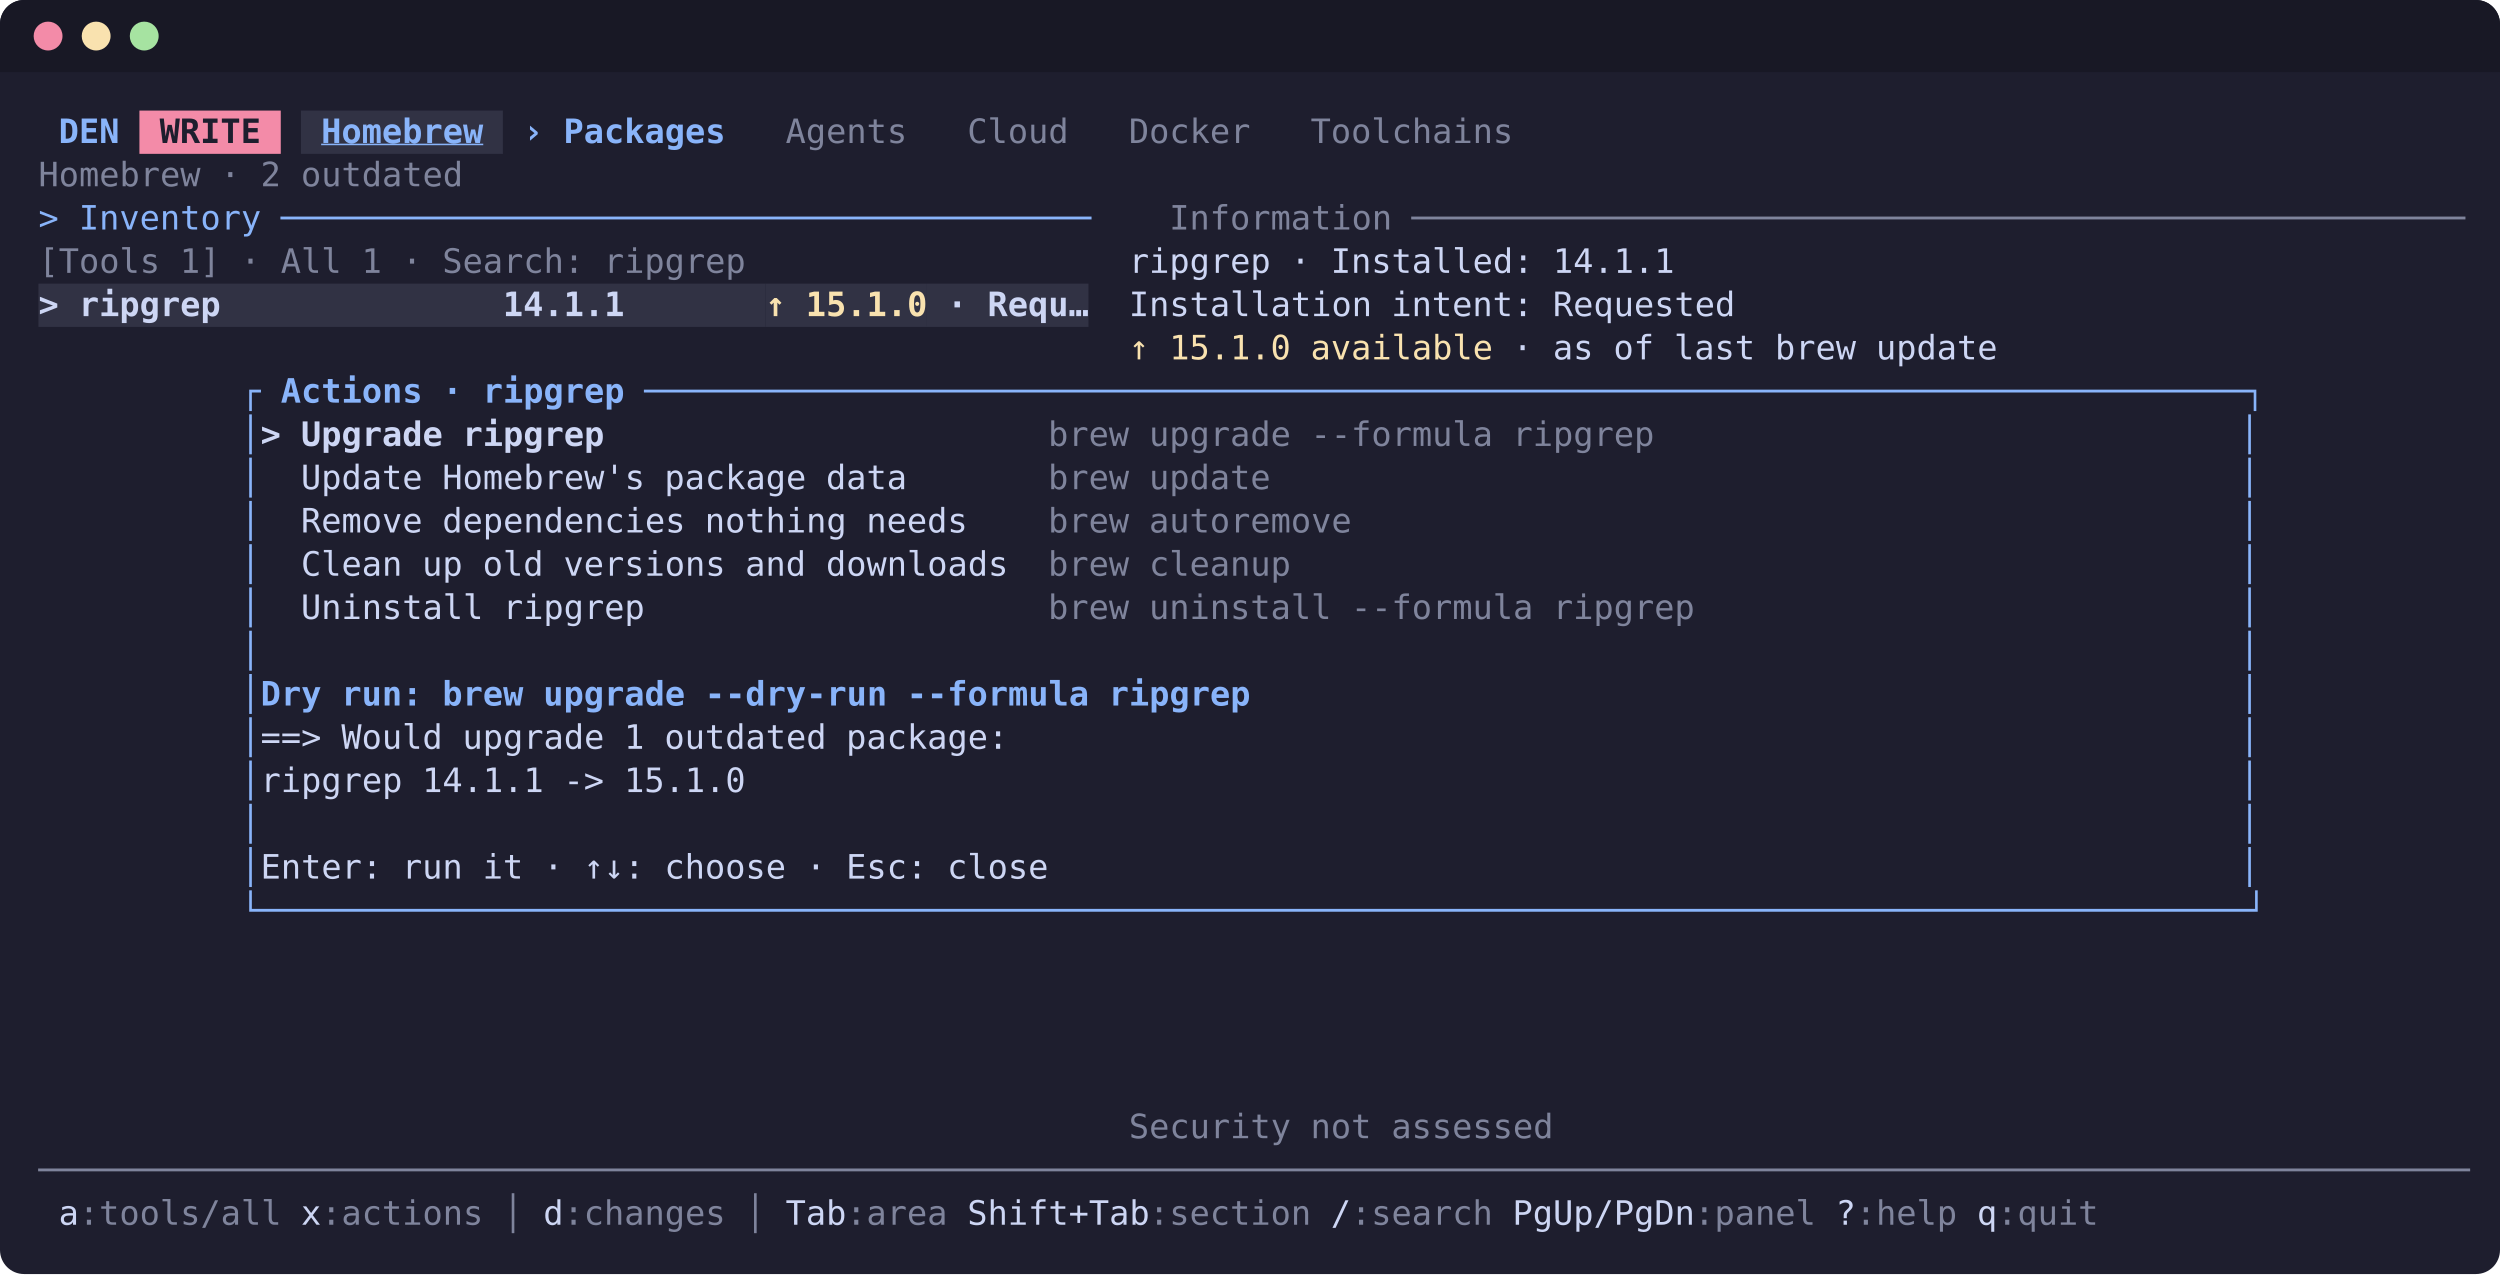
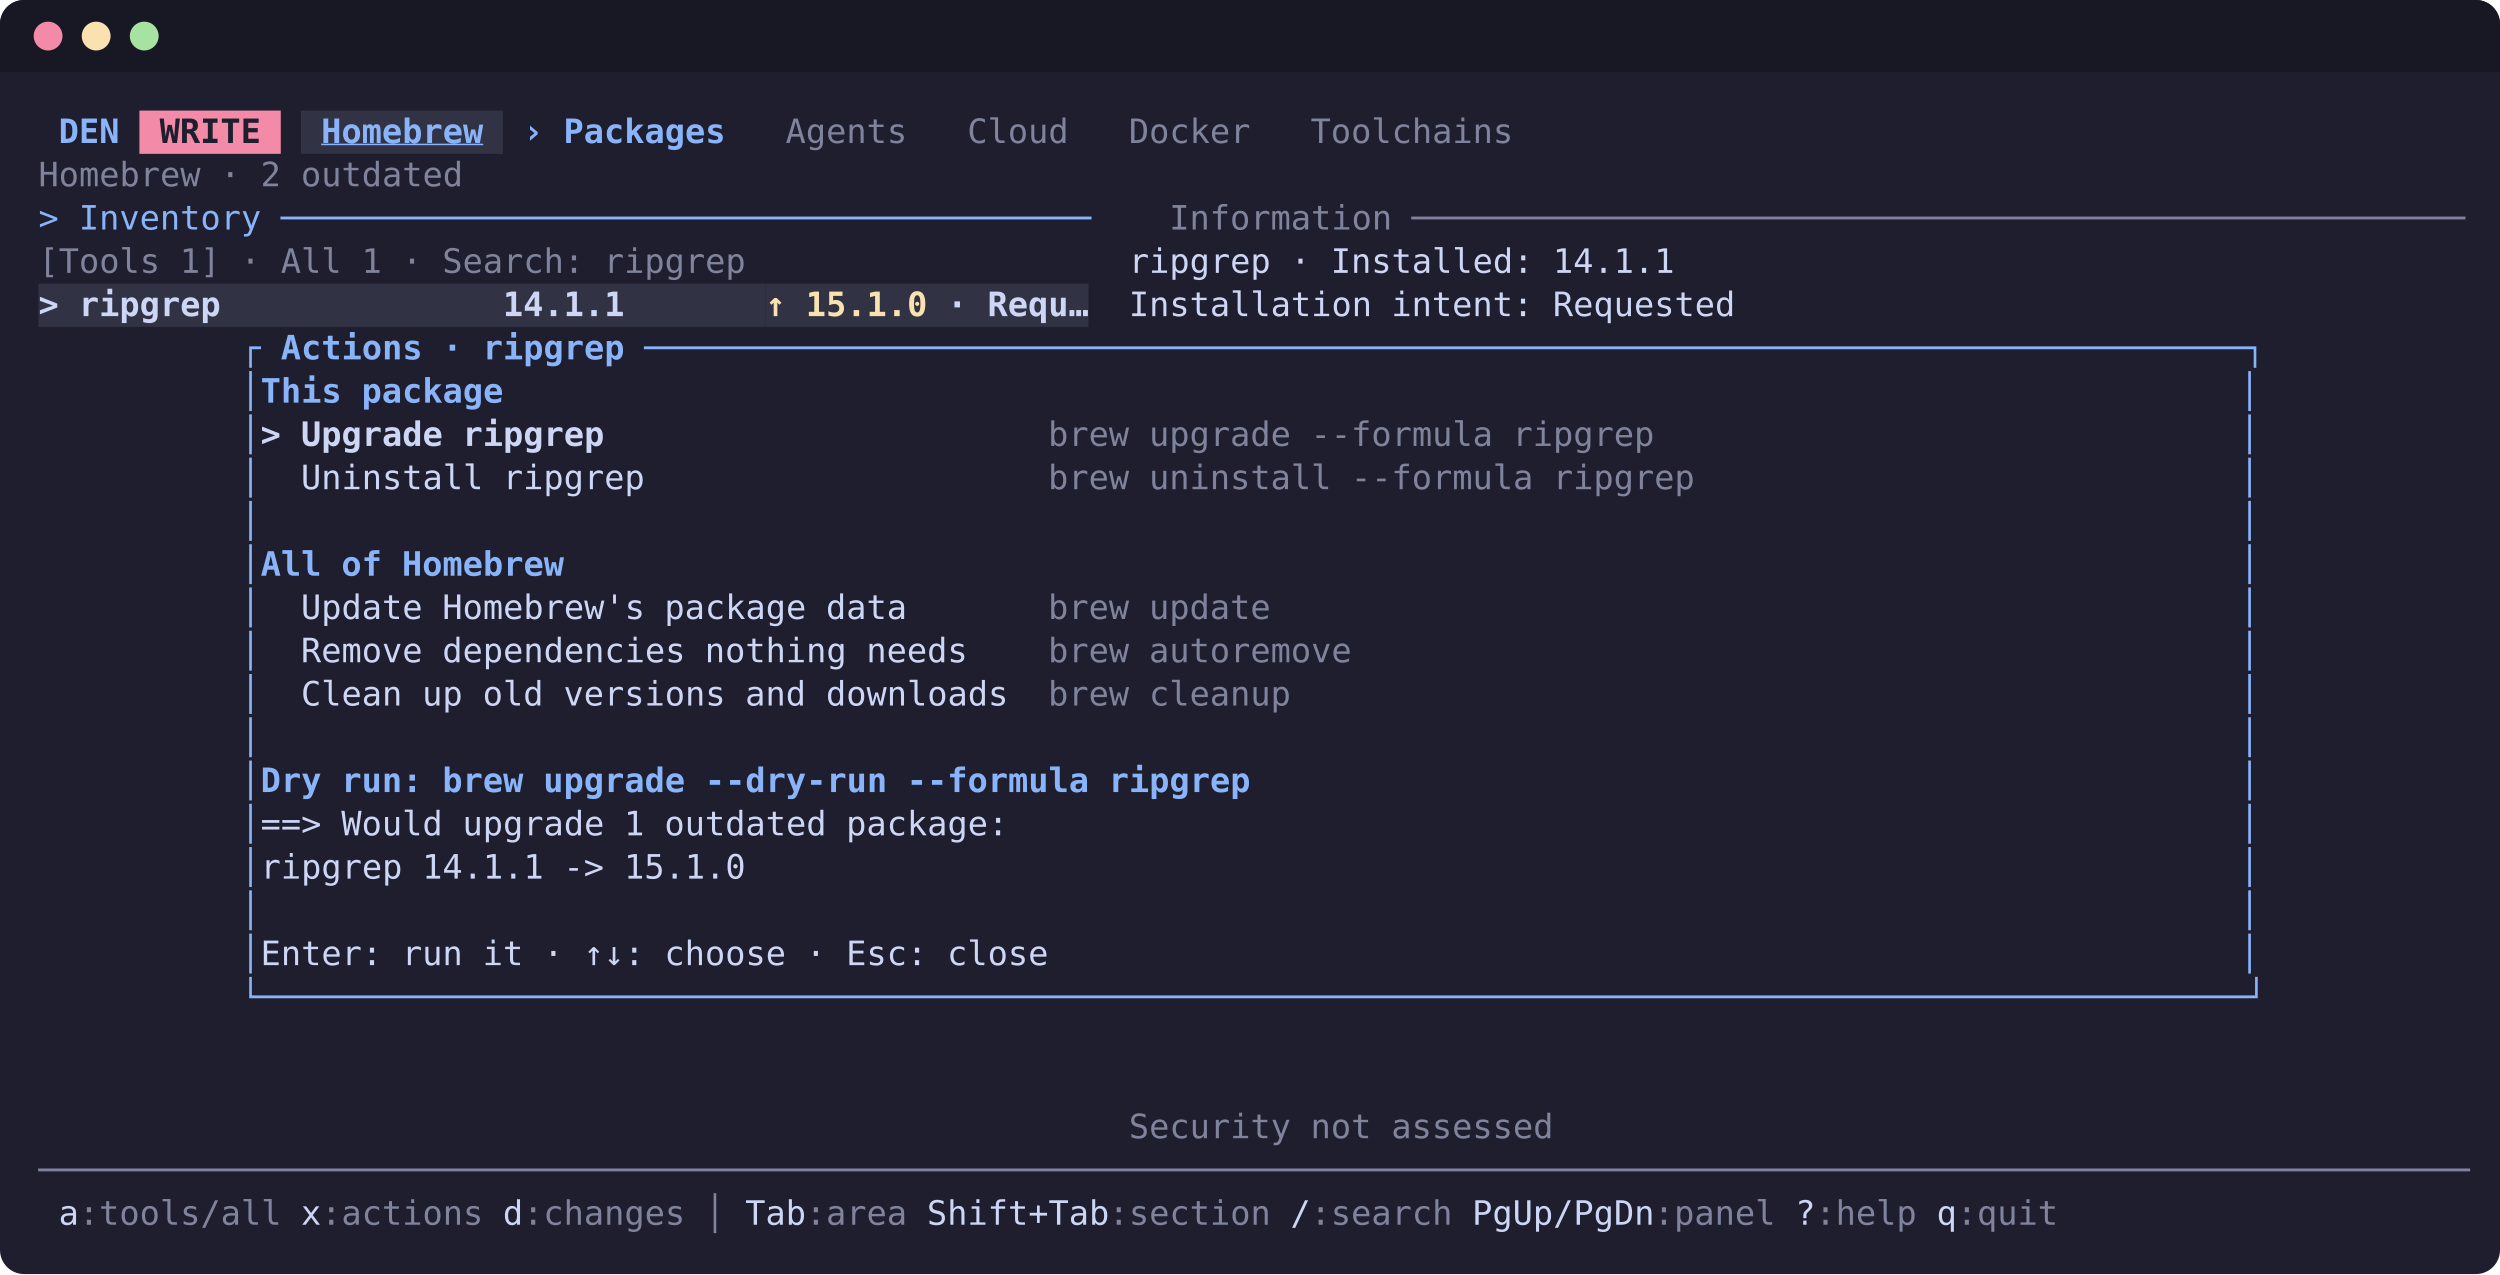
<svg xmlns="http://www.w3.org/2000/svg" width="1040" height="530" viewBox="0 0 1040 530">
  <rect width="100%" height="100%" rx="10" fill="#1e1e2e" />
  <path d="M0 10a10 10 0 0 1 10-10h1020a10 10 0 0 1 10 10v20h-1040z" fill="#181825" />
  <circle cx="20" cy="15" r="6" fill="#f38ba8" />
  <circle cx="40" cy="15" r="6" fill="#f9e2af" />
  <circle cx="60" cy="15" r="6" fill="#a6e3a1" />
  <g font-family="ui-monospace, SFMono-Regular, Menlo, Consolas, monospace" font-size="14" xml:space="preserve">
    <text x="24.4" y="59.5" fill="#89b4fa" textLength="25.2" lengthAdjust="spacingAndGlyphs" font-weight="bold">DEN</text>
    <rect x="58" y="46" width="58.8" height="18" fill="#f38ba8" />
    <text x="66.4" y="59.5" fill="#1e1e2e" textLength="42" lengthAdjust="spacingAndGlyphs" font-weight="bold">WRITE</text>
    <rect x="125.2" y="46" width="84" height="18" fill="#313244" />
    <text x="133.6" y="59.5" fill="#89b4fa" textLength="67.2" lengthAdjust="spacingAndGlyphs" font-weight="bold" text-decoration="underline">Homebrew</text>
    <text x="217.6" y="59.5" fill="#89b4fa" textLength="8.4" lengthAdjust="spacingAndGlyphs" font-weight="bold">›</text>
    <text x="234.4" y="59.5" fill="#89b4fa" textLength="67.2" lengthAdjust="spacingAndGlyphs" font-weight="bold">Packages</text>
    <text x="326.8" y="59.5" fill="#7f849c" textLength="50.4" lengthAdjust="spacingAndGlyphs">Agents</text>
    <text x="402.4" y="59.5" fill="#7f849c" textLength="42" lengthAdjust="spacingAndGlyphs">Cloud</text>
    <text x="469.6" y="59.5" fill="#7f849c" textLength="50.4" lengthAdjust="spacingAndGlyphs">Docker</text>
    <text x="545.2" y="59.5" fill="#7f849c" textLength="84" lengthAdjust="spacingAndGlyphs">Toolchains</text>
    <text x="16" y="77.5" fill="#7f849c" textLength="67.2" lengthAdjust="spacingAndGlyphs">Homebrew</text>
    <text x="91.6" y="77.5" fill="#7f849c" textLength="8.4" lengthAdjust="spacingAndGlyphs">·</text>
    <text x="108.4" y="77.5" fill="#7f849c" textLength="8.4" lengthAdjust="spacingAndGlyphs">2</text>
    <text x="125.2" y="77.5" fill="#7f849c" textLength="67.2" lengthAdjust="spacingAndGlyphs">outdated</text>
    <text x="16" y="95.5" fill="#89b4fa" textLength="8.4" lengthAdjust="spacingAndGlyphs">&gt;</text>
    <text x="32.8" y="95.5" fill="#89b4fa" textLength="75.6" lengthAdjust="spacingAndGlyphs">Inventory</text>
    <text x="116.8" y="95.5" fill="#89b4fa" textLength="336" lengthAdjust="spacingAndGlyphs">────────────────────────────────────────</text>
    <text x="486.4" y="95.5" fill="#7f849c" textLength="92.4" lengthAdjust="spacingAndGlyphs">Information</text>
    <text x="587.2" y="95.5" fill="#7f849c" textLength="436.8" lengthAdjust="spacingAndGlyphs">────────────────────────────────────────────────────</text>
    <text x="16" y="113.5" fill="#7f849c" textLength="50.4" lengthAdjust="spacingAndGlyphs">[Tools</text>
    <text x="74.8" y="113.5" fill="#7f849c" textLength="16.8" lengthAdjust="spacingAndGlyphs">1]</text>
    <text x="100" y="113.5" fill="#7f849c" textLength="8.4" lengthAdjust="spacingAndGlyphs">·</text>
    <text x="116.8" y="113.5" fill="#7f849c" textLength="25.2" lengthAdjust="spacingAndGlyphs">All</text>
    <text x="150.4" y="113.5" fill="#7f849c" textLength="8.4" lengthAdjust="spacingAndGlyphs">1</text>
    <text x="167.2" y="113.5" fill="#7f849c" textLength="8.4" lengthAdjust="spacingAndGlyphs">·</text>
    <text x="184" y="113.5" fill="#7f849c" textLength="58.8" lengthAdjust="spacingAndGlyphs">Search:</text>
    <text x="251.2" y="113.5" fill="#7f849c" textLength="58.8" lengthAdjust="spacingAndGlyphs">ripgrep</text>
    <text x="469.6" y="113.5" fill="#cdd6f4" textLength="58.8" lengthAdjust="spacingAndGlyphs">ripgrep</text>
    <text x="536.8" y="113.5" fill="#cdd6f4" textLength="8.4" lengthAdjust="spacingAndGlyphs">·</text>
    <text x="553.6" y="113.5" fill="#cdd6f4" textLength="84" lengthAdjust="spacingAndGlyphs">Installed:</text>
    <text x="646" y="113.5" fill="#cdd6f4" textLength="50.4" lengthAdjust="spacingAndGlyphs">14.1.1</text>
    <rect x="16" y="118" width="302.4" height="18" fill="#313244" />
    <text x="16" y="131.5" fill="#cdd6f4" textLength="8.4" lengthAdjust="spacingAndGlyphs" font-weight="bold">&gt;</text>
    <text x="32.8" y="131.5" fill="#cdd6f4" textLength="58.8" lengthAdjust="spacingAndGlyphs" font-weight="bold">ripgrep</text>
    <text x="209.2" y="131.5" fill="#cdd6f4" textLength="50.4" lengthAdjust="spacingAndGlyphs" font-weight="bold">14.1.1</text>
    <rect x="318.4" y="118" width="67.2" height="18" fill="#313244" />
    <text x="318.4" y="131.5" fill="#f9e2af" textLength="8.4" lengthAdjust="spacingAndGlyphs" font-weight="bold">↑</text>
    <text x="335.2" y="131.5" fill="#f9e2af" textLength="50.4" lengthAdjust="spacingAndGlyphs" font-weight="bold">15.1.0</text>
    <rect x="385.6" y="118" width="67.2" height="18" fill="#313244" />
    <text x="394" y="131.5" fill="#cdd6f4" textLength="8.4" lengthAdjust="spacingAndGlyphs" font-weight="bold">·</text>
    <text x="410.8" y="131.5" fill="#cdd6f4" textLength="42" lengthAdjust="spacingAndGlyphs" font-weight="bold">Requ…</text>
    <text x="469.6" y="131.5" fill="#cdd6f4" textLength="100.8" lengthAdjust="spacingAndGlyphs">Installation</text>
    <text x="578.8" y="131.5" fill="#cdd6f4" textLength="58.8" lengthAdjust="spacingAndGlyphs">intent:</text>
    <text x="646" y="131.5" fill="#cdd6f4" textLength="75.6" lengthAdjust="spacingAndGlyphs">Requested</text>
-     <text x="469.6" y="149.5" fill="#f9e2af" textLength="8.4" lengthAdjust="spacingAndGlyphs">↑</text>
-     <text x="486.4" y="149.5" fill="#f9e2af" textLength="50.4" lengthAdjust="spacingAndGlyphs">15.1.0</text>
-     <text x="545.2" y="149.5" fill="#f9e2af" textLength="75.6" lengthAdjust="spacingAndGlyphs">available</text>
-     <text x="629.2" y="149.5" fill="#cdd6f4" textLength="8.4" lengthAdjust="spacingAndGlyphs">·</text>
-     <text x="646" y="149.5" fill="#cdd6f4" textLength="16.8" lengthAdjust="spacingAndGlyphs">as</text>
-     <text x="671.2" y="149.5" fill="#cdd6f4" textLength="16.8" lengthAdjust="spacingAndGlyphs">of</text>
-     <text x="696.4" y="149.5" fill="#cdd6f4" textLength="33.6" lengthAdjust="spacingAndGlyphs">last</text>
-     <text x="738.4" y="149.5" fill="#cdd6f4" textLength="33.6" lengthAdjust="spacingAndGlyphs">brew</text>
-     <text x="780.4" y="149.5" fill="#cdd6f4" textLength="50.4" lengthAdjust="spacingAndGlyphs">update</text>
-     <text x="100" y="167.5" fill="#89b4fa" textLength="8.4" lengthAdjust="spacingAndGlyphs" font-weight="bold">┌</text>
-     <text x="116.8" y="167.5" fill="#89b4fa" textLength="58.8" lengthAdjust="spacingAndGlyphs" font-weight="bold">Actions</text>
-     <text x="184" y="167.5" fill="#89b4fa" textLength="8.4" lengthAdjust="spacingAndGlyphs" font-weight="bold">·</text>
-     <text x="200.8" y="167.5" fill="#89b4fa" textLength="58.8" lengthAdjust="spacingAndGlyphs" font-weight="bold">ripgrep</text>
-     <text x="268" y="167.5" fill="#89b4fa" textLength="672" lengthAdjust="spacingAndGlyphs" font-weight="bold">───────────────────────────────────────────────────────────────────────────────┐</text>
+     <text x="100" y="149.5" fill="#89b4fa" textLength="8.4" lengthAdjust="spacingAndGlyphs" font-weight="bold">┌</text>
+     <text x="116.8" y="149.5" fill="#89b4fa" textLength="58.8" lengthAdjust="spacingAndGlyphs" font-weight="bold">Actions</text>
+     <text x="184" y="149.5" fill="#89b4fa" textLength="8.4" lengthAdjust="spacingAndGlyphs" font-weight="bold">·</text>
+     <text x="200.8" y="149.5" fill="#89b4fa" textLength="58.8" lengthAdjust="spacingAndGlyphs" font-weight="bold">ripgrep</text>
+     <text x="268" y="149.5" fill="#89b4fa" textLength="672" lengthAdjust="spacingAndGlyphs" font-weight="bold">───────────────────────────────────────────────────────────────────────────────┐</text>
+     <text x="100" y="167.5" fill="#89b4fa" textLength="42" lengthAdjust="spacingAndGlyphs" font-weight="bold">│This</text>
+     <text x="150.4" y="167.5" fill="#89b4fa" textLength="58.8" lengthAdjust="spacingAndGlyphs" font-weight="bold">package</text>
+     <text x="931.6" y="167.5" fill="#89b4fa" textLength="8.4" lengthAdjust="spacingAndGlyphs" font-weight="bold">│</text>
    <text x="100" y="185.5" fill="#89b4fa" textLength="8.4" lengthAdjust="spacingAndGlyphs" font-weight="bold">│</text>
    <text x="108.4" y="185.5" fill="#cdd6f4" textLength="8.4" lengthAdjust="spacingAndGlyphs" font-weight="bold">&gt;</text>
    <text x="125.2" y="185.5" fill="#cdd6f4" textLength="58.8" lengthAdjust="spacingAndGlyphs" font-weight="bold">Upgrade</text>
    <text x="192.4" y="185.5" fill="#cdd6f4" textLength="58.8" lengthAdjust="spacingAndGlyphs" font-weight="bold">ripgrep</text>
    <text x="436" y="185.5" fill="#7f849c" textLength="33.6" lengthAdjust="spacingAndGlyphs">brew</text>
    <text x="478" y="185.5" fill="#7f849c" textLength="58.8" lengthAdjust="spacingAndGlyphs">upgrade</text>
    <text x="545.2" y="185.5" fill="#7f849c" textLength="75.6" lengthAdjust="spacingAndGlyphs">--formula</text>
    <text x="629.2" y="185.5" fill="#7f849c" textLength="58.8" lengthAdjust="spacingAndGlyphs">ripgrep</text>
    <text x="931.6" y="185.5" fill="#89b4fa" textLength="8.4" lengthAdjust="spacingAndGlyphs" font-weight="bold">│</text>
    <text x="100" y="203.5" fill="#89b4fa" textLength="8.4" lengthAdjust="spacingAndGlyphs" font-weight="bold">│</text>
-     <text x="125.2" y="203.5" fill="#cdd6f4" textLength="50.4" lengthAdjust="spacingAndGlyphs">Update</text>
-     <text x="184" y="203.5" fill="#cdd6f4" textLength="84" lengthAdjust="spacingAndGlyphs">Homebrew's</text>
-     <text x="276.4" y="203.5" fill="#cdd6f4" textLength="58.8" lengthAdjust="spacingAndGlyphs">package</text>
-     <text x="343.6" y="203.5" fill="#cdd6f4" textLength="33.6" lengthAdjust="spacingAndGlyphs">data</text>
+     <text x="125.2" y="203.5" fill="#cdd6f4" textLength="75.6" lengthAdjust="spacingAndGlyphs">Uninstall</text>
+     <text x="209.2" y="203.5" fill="#cdd6f4" textLength="58.8" lengthAdjust="spacingAndGlyphs">ripgrep</text>
    <text x="436" y="203.5" fill="#7f849c" textLength="33.6" lengthAdjust="spacingAndGlyphs">brew</text>
-     <text x="478" y="203.5" fill="#7f849c" textLength="50.4" lengthAdjust="spacingAndGlyphs">update</text>
+     <text x="478" y="203.5" fill="#7f849c" textLength="75.6" lengthAdjust="spacingAndGlyphs">uninstall</text>
+     <text x="562" y="203.5" fill="#7f849c" textLength="75.6" lengthAdjust="spacingAndGlyphs">--formula</text>
+     <text x="646" y="203.5" fill="#7f849c" textLength="58.8" lengthAdjust="spacingAndGlyphs">ripgrep</text>
    <text x="931.6" y="203.5" fill="#89b4fa" textLength="8.4" lengthAdjust="spacingAndGlyphs" font-weight="bold">│</text>
    <text x="100" y="221.5" fill="#89b4fa" textLength="8.4" lengthAdjust="spacingAndGlyphs" font-weight="bold">│</text>
-     <text x="125.2" y="221.5" fill="#cdd6f4" textLength="50.4" lengthAdjust="spacingAndGlyphs">Remove</text>
-     <text x="184" y="221.5" fill="#cdd6f4" textLength="100.8" lengthAdjust="spacingAndGlyphs">dependencies</text>
-     <text x="293.2" y="221.5" fill="#cdd6f4" textLength="58.8" lengthAdjust="spacingAndGlyphs">nothing</text>
-     <text x="360.4" y="221.5" fill="#cdd6f4" textLength="42" lengthAdjust="spacingAndGlyphs">needs</text>
-     <text x="436" y="221.5" fill="#7f849c" textLength="33.6" lengthAdjust="spacingAndGlyphs">brew</text>
-     <text x="478" y="221.5" fill="#7f849c" textLength="84" lengthAdjust="spacingAndGlyphs">autoremove</text>
    <text x="931.6" y="221.5" fill="#89b4fa" textLength="8.4" lengthAdjust="spacingAndGlyphs" font-weight="bold">│</text>
-     <text x="100" y="239.5" fill="#89b4fa" textLength="8.4" lengthAdjust="spacingAndGlyphs" font-weight="bold">│</text>
-     <text x="125.2" y="239.5" fill="#cdd6f4" textLength="42" lengthAdjust="spacingAndGlyphs">Clean</text>
-     <text x="175.6" y="239.5" fill="#cdd6f4" textLength="16.8" lengthAdjust="spacingAndGlyphs">up</text>
-     <text x="200.8" y="239.5" fill="#cdd6f4" textLength="25.2" lengthAdjust="spacingAndGlyphs">old</text>
-     <text x="234.4" y="239.5" fill="#cdd6f4" textLength="67.2" lengthAdjust="spacingAndGlyphs">versions</text>
-     <text x="310" y="239.5" fill="#cdd6f4" textLength="25.2" lengthAdjust="spacingAndGlyphs">and</text>
-     <text x="343.6" y="239.5" fill="#cdd6f4" textLength="75.6" lengthAdjust="spacingAndGlyphs">downloads</text>
-     <text x="436" y="239.5" fill="#7f849c" textLength="33.6" lengthAdjust="spacingAndGlyphs">brew</text>
-     <text x="478" y="239.5" fill="#7f849c" textLength="58.8" lengthAdjust="spacingAndGlyphs">cleanup</text>
+     <text x="100" y="239.5" fill="#89b4fa" textLength="33.6" lengthAdjust="spacingAndGlyphs" font-weight="bold">│All</text>
+     <text x="142" y="239.5" fill="#89b4fa" textLength="16.8" lengthAdjust="spacingAndGlyphs" font-weight="bold">of</text>
+     <text x="167.2" y="239.5" fill="#89b4fa" textLength="67.2" lengthAdjust="spacingAndGlyphs" font-weight="bold">Homebrew</text>
    <text x="931.6" y="239.5" fill="#89b4fa" textLength="8.4" lengthAdjust="spacingAndGlyphs" font-weight="bold">│</text>
    <text x="100" y="257.5" fill="#89b4fa" textLength="8.4" lengthAdjust="spacingAndGlyphs" font-weight="bold">│</text>
-     <text x="125.2" y="257.5" fill="#cdd6f4" textLength="75.6" lengthAdjust="spacingAndGlyphs">Uninstall</text>
-     <text x="209.2" y="257.5" fill="#cdd6f4" textLength="58.8" lengthAdjust="spacingAndGlyphs">ripgrep</text>
+     <text x="125.2" y="257.5" fill="#cdd6f4" textLength="50.4" lengthAdjust="spacingAndGlyphs">Update</text>
+     <text x="184" y="257.5" fill="#cdd6f4" textLength="84" lengthAdjust="spacingAndGlyphs">Homebrew's</text>
+     <text x="276.4" y="257.5" fill="#cdd6f4" textLength="58.8" lengthAdjust="spacingAndGlyphs">package</text>
+     <text x="343.6" y="257.5" fill="#cdd6f4" textLength="33.6" lengthAdjust="spacingAndGlyphs">data</text>
    <text x="436" y="257.5" fill="#7f849c" textLength="33.6" lengthAdjust="spacingAndGlyphs">brew</text>
-     <text x="478" y="257.5" fill="#7f849c" textLength="75.6" lengthAdjust="spacingAndGlyphs">uninstall</text>
-     <text x="562" y="257.5" fill="#7f849c" textLength="75.6" lengthAdjust="spacingAndGlyphs">--formula</text>
-     <text x="646" y="257.5" fill="#7f849c" textLength="58.8" lengthAdjust="spacingAndGlyphs">ripgrep</text>
+     <text x="478" y="257.5" fill="#7f849c" textLength="50.4" lengthAdjust="spacingAndGlyphs">update</text>
    <text x="931.6" y="257.5" fill="#89b4fa" textLength="8.4" lengthAdjust="spacingAndGlyphs" font-weight="bold">│</text>
    <text x="100" y="275.5" fill="#89b4fa" textLength="8.4" lengthAdjust="spacingAndGlyphs" font-weight="bold">│</text>
+     <text x="125.2" y="275.5" fill="#cdd6f4" textLength="50.4" lengthAdjust="spacingAndGlyphs">Remove</text>
+     <text x="184" y="275.5" fill="#cdd6f4" textLength="100.8" lengthAdjust="spacingAndGlyphs">dependencies</text>
+     <text x="293.2" y="275.5" fill="#cdd6f4" textLength="58.8" lengthAdjust="spacingAndGlyphs">nothing</text>
+     <text x="360.4" y="275.5" fill="#cdd6f4" textLength="42" lengthAdjust="spacingAndGlyphs">needs</text>
+     <text x="436" y="275.5" fill="#7f849c" textLength="33.6" lengthAdjust="spacingAndGlyphs">brew</text>
+     <text x="478" y="275.5" fill="#7f849c" textLength="84" lengthAdjust="spacingAndGlyphs">autoremove</text>
    <text x="931.6" y="275.5" fill="#89b4fa" textLength="8.4" lengthAdjust="spacingAndGlyphs" font-weight="bold">│</text>
-     <text x="100" y="293.5" fill="#89b4fa" textLength="33.6" lengthAdjust="spacingAndGlyphs" font-weight="bold">│Dry</text>
-     <text x="142" y="293.5" fill="#89b4fa" textLength="33.6" lengthAdjust="spacingAndGlyphs" font-weight="bold">run:</text>
-     <text x="184" y="293.5" fill="#89b4fa" textLength="33.6" lengthAdjust="spacingAndGlyphs" font-weight="bold">brew</text>
-     <text x="226" y="293.5" fill="#89b4fa" textLength="58.8" lengthAdjust="spacingAndGlyphs" font-weight="bold">upgrade</text>
-     <text x="293.2" y="293.5" fill="#89b4fa" textLength="75.6" lengthAdjust="spacingAndGlyphs" font-weight="bold">--dry-run</text>
-     <text x="377.2" y="293.5" fill="#89b4fa" textLength="75.6" lengthAdjust="spacingAndGlyphs" font-weight="bold">--formula</text>
-     <text x="461.2" y="293.5" fill="#89b4fa" textLength="58.8" lengthAdjust="spacingAndGlyphs" font-weight="bold">ripgrep</text>
+     <text x="100" y="293.5" fill="#89b4fa" textLength="8.4" lengthAdjust="spacingAndGlyphs" font-weight="bold">│</text>
+     <text x="125.2" y="293.5" fill="#cdd6f4" textLength="42" lengthAdjust="spacingAndGlyphs">Clean</text>
+     <text x="175.6" y="293.5" fill="#cdd6f4" textLength="16.8" lengthAdjust="spacingAndGlyphs">up</text>
+     <text x="200.8" y="293.5" fill="#cdd6f4" textLength="25.2" lengthAdjust="spacingAndGlyphs">old</text>
+     <text x="234.4" y="293.5" fill="#cdd6f4" textLength="67.2" lengthAdjust="spacingAndGlyphs">versions</text>
+     <text x="310" y="293.5" fill="#cdd6f4" textLength="25.2" lengthAdjust="spacingAndGlyphs">and</text>
+     <text x="343.6" y="293.5" fill="#cdd6f4" textLength="75.6" lengthAdjust="spacingAndGlyphs">downloads</text>
+     <text x="436" y="293.5" fill="#7f849c" textLength="33.6" lengthAdjust="spacingAndGlyphs">brew</text>
+     <text x="478" y="293.5" fill="#7f849c" textLength="58.8" lengthAdjust="spacingAndGlyphs">cleanup</text>
    <text x="931.6" y="293.5" fill="#89b4fa" textLength="8.4" lengthAdjust="spacingAndGlyphs" font-weight="bold">│</text>
    <text x="100" y="311.5" fill="#89b4fa" textLength="8.4" lengthAdjust="spacingAndGlyphs" font-weight="bold">│</text>
-     <text x="108.4" y="311.5" fill="#cdd6f4" textLength="25.2" lengthAdjust="spacingAndGlyphs">==&gt;</text>
-     <text x="142" y="311.5" fill="#cdd6f4" textLength="42" lengthAdjust="spacingAndGlyphs">Would</text>
-     <text x="192.4" y="311.5" fill="#cdd6f4" textLength="58.8" lengthAdjust="spacingAndGlyphs">upgrade</text>
-     <text x="259.6" y="311.5" fill="#cdd6f4" textLength="8.4" lengthAdjust="spacingAndGlyphs">1</text>
-     <text x="276.4" y="311.5" fill="#cdd6f4" textLength="67.2" lengthAdjust="spacingAndGlyphs">outdated</text>
-     <text x="352" y="311.5" fill="#cdd6f4" textLength="67.2" lengthAdjust="spacingAndGlyphs">package:</text>
    <text x="931.6" y="311.5" fill="#89b4fa" textLength="8.4" lengthAdjust="spacingAndGlyphs" font-weight="bold">│</text>
-     <text x="100" y="329.5" fill="#89b4fa" textLength="8.4" lengthAdjust="spacingAndGlyphs" font-weight="bold">│</text>
-     <text x="108.4" y="329.5" fill="#cdd6f4" textLength="58.8" lengthAdjust="spacingAndGlyphs">ripgrep</text>
-     <text x="175.6" y="329.5" fill="#cdd6f4" textLength="50.4" lengthAdjust="spacingAndGlyphs">14.1.1</text>
-     <text x="234.4" y="329.5" fill="#cdd6f4" textLength="16.8" lengthAdjust="spacingAndGlyphs">-&gt;</text>
-     <text x="259.6" y="329.5" fill="#cdd6f4" textLength="50.4" lengthAdjust="spacingAndGlyphs">15.1.0</text>
+     <text x="100" y="329.5" fill="#89b4fa" textLength="33.6" lengthAdjust="spacingAndGlyphs" font-weight="bold">│Dry</text>
+     <text x="142" y="329.5" fill="#89b4fa" textLength="33.6" lengthAdjust="spacingAndGlyphs" font-weight="bold">run:</text>
+     <text x="184" y="329.5" fill="#89b4fa" textLength="33.6" lengthAdjust="spacingAndGlyphs" font-weight="bold">brew</text>
+     <text x="226" y="329.5" fill="#89b4fa" textLength="58.8" lengthAdjust="spacingAndGlyphs" font-weight="bold">upgrade</text>
+     <text x="293.2" y="329.5" fill="#89b4fa" textLength="75.6" lengthAdjust="spacingAndGlyphs" font-weight="bold">--dry-run</text>
+     <text x="377.2" y="329.5" fill="#89b4fa" textLength="75.6" lengthAdjust="spacingAndGlyphs" font-weight="bold">--formula</text>
+     <text x="461.2" y="329.5" fill="#89b4fa" textLength="58.8" lengthAdjust="spacingAndGlyphs" font-weight="bold">ripgrep</text>
    <text x="931.6" y="329.5" fill="#89b4fa" textLength="8.4" lengthAdjust="spacingAndGlyphs" font-weight="bold">│</text>
    <text x="100" y="347.5" fill="#89b4fa" textLength="8.4" lengthAdjust="spacingAndGlyphs" font-weight="bold">│</text>
+     <text x="108.4" y="347.5" fill="#cdd6f4" textLength="25.2" lengthAdjust="spacingAndGlyphs">==&gt;</text>
+     <text x="142" y="347.5" fill="#cdd6f4" textLength="42" lengthAdjust="spacingAndGlyphs">Would</text>
+     <text x="192.4" y="347.5" fill="#cdd6f4" textLength="58.8" lengthAdjust="spacingAndGlyphs">upgrade</text>
+     <text x="259.6" y="347.5" fill="#cdd6f4" textLength="8.4" lengthAdjust="spacingAndGlyphs">1</text>
+     <text x="276.4" y="347.5" fill="#cdd6f4" textLength="67.2" lengthAdjust="spacingAndGlyphs">outdated</text>
+     <text x="352" y="347.5" fill="#cdd6f4" textLength="67.2" lengthAdjust="spacingAndGlyphs">package:</text>
    <text x="931.6" y="347.5" fill="#89b4fa" textLength="8.4" lengthAdjust="spacingAndGlyphs" font-weight="bold">│</text>
    <text x="100" y="365.5" fill="#89b4fa" textLength="8.4" lengthAdjust="spacingAndGlyphs" font-weight="bold">│</text>
-     <text x="108.4" y="365.5" fill="#cdd6f4" textLength="50.4" lengthAdjust="spacingAndGlyphs">Enter:</text>
-     <text x="167.2" y="365.5" fill="#cdd6f4" textLength="25.2" lengthAdjust="spacingAndGlyphs">run</text>
-     <text x="200.8" y="365.5" fill="#cdd6f4" textLength="16.8" lengthAdjust="spacingAndGlyphs">it</text>
-     <text x="226" y="365.5" fill="#cdd6f4" textLength="8.4" lengthAdjust="spacingAndGlyphs">·</text>
-     <text x="242.8" y="365.5" fill="#cdd6f4" textLength="25.2" lengthAdjust="spacingAndGlyphs">↑↓:</text>
-     <text x="276.4" y="365.5" fill="#cdd6f4" textLength="50.4" lengthAdjust="spacingAndGlyphs">choose</text>
-     <text x="335.2" y="365.5" fill="#cdd6f4" textLength="8.4" lengthAdjust="spacingAndGlyphs">·</text>
-     <text x="352" y="365.5" fill="#cdd6f4" textLength="33.6" lengthAdjust="spacingAndGlyphs">Esc:</text>
-     <text x="394" y="365.5" fill="#cdd6f4" textLength="42" lengthAdjust="spacingAndGlyphs">close</text>
+     <text x="108.4" y="365.5" fill="#cdd6f4" textLength="58.8" lengthAdjust="spacingAndGlyphs">ripgrep</text>
+     <text x="175.6" y="365.5" fill="#cdd6f4" textLength="50.4" lengthAdjust="spacingAndGlyphs">14.1.1</text>
+     <text x="234.4" y="365.5" fill="#cdd6f4" textLength="16.8" lengthAdjust="spacingAndGlyphs">-&gt;</text>
+     <text x="259.6" y="365.5" fill="#cdd6f4" textLength="50.4" lengthAdjust="spacingAndGlyphs">15.1.0</text>
    <text x="931.6" y="365.5" fill="#89b4fa" textLength="8.4" lengthAdjust="spacingAndGlyphs" font-weight="bold">│</text>
-     <text x="100" y="383.5" fill="#89b4fa" textLength="840" lengthAdjust="spacingAndGlyphs" font-weight="bold">└──────────────────────────────────────────────────────────────────────────────────────────────────┘</text>
+     <text x="100" y="383.5" fill="#89b4fa" textLength="8.4" lengthAdjust="spacingAndGlyphs" font-weight="bold">│</text>
+     <text x="931.6" y="383.5" fill="#89b4fa" textLength="8.4" lengthAdjust="spacingAndGlyphs" font-weight="bold">│</text>
+     <text x="100" y="401.5" fill="#89b4fa" textLength="8.4" lengthAdjust="spacingAndGlyphs" font-weight="bold">│</text>
+     <text x="108.4" y="401.5" fill="#cdd6f4" textLength="50.4" lengthAdjust="spacingAndGlyphs">Enter:</text>
+     <text x="167.2" y="401.5" fill="#cdd6f4" textLength="25.2" lengthAdjust="spacingAndGlyphs">run</text>
+     <text x="200.8" y="401.5" fill="#cdd6f4" textLength="16.8" lengthAdjust="spacingAndGlyphs">it</text>
+     <text x="226" y="401.5" fill="#cdd6f4" textLength="8.4" lengthAdjust="spacingAndGlyphs">·</text>
+     <text x="242.8" y="401.5" fill="#cdd6f4" textLength="25.2" lengthAdjust="spacingAndGlyphs">↑↓:</text>
+     <text x="276.4" y="401.5" fill="#cdd6f4" textLength="50.4" lengthAdjust="spacingAndGlyphs">choose</text>
+     <text x="335.2" y="401.5" fill="#cdd6f4" textLength="8.4" lengthAdjust="spacingAndGlyphs">·</text>
+     <text x="352" y="401.5" fill="#cdd6f4" textLength="33.6" lengthAdjust="spacingAndGlyphs">Esc:</text>
+     <text x="394" y="401.5" fill="#cdd6f4" textLength="42" lengthAdjust="spacingAndGlyphs">close</text>
+     <text x="931.6" y="401.5" fill="#89b4fa" textLength="8.4" lengthAdjust="spacingAndGlyphs" font-weight="bold">│</text>
+     <text x="100" y="419.5" fill="#89b4fa" textLength="840" lengthAdjust="spacingAndGlyphs" font-weight="bold">└──────────────────────────────────────────────────────────────────────────────────────────────────┘</text>
    <text x="469.6" y="473.5" fill="#7f849c" textLength="67.2" lengthAdjust="spacingAndGlyphs">Security</text>
    <text x="545.2" y="473.5" fill="#7f849c" textLength="25.2" lengthAdjust="spacingAndGlyphs">not</text>
    <text x="578.8" y="473.5" fill="#7f849c" textLength="67.2" lengthAdjust="spacingAndGlyphs">assessed</text>
    <text x="16" y="491.5" fill="#7f849c" textLength="1008" lengthAdjust="spacingAndGlyphs">────────────────────────────────────────────────────────────────────────────────────────────────────────────────────────</text>
    <text x="24.4" y="509.5" fill="#cdd6f4" textLength="8.4" lengthAdjust="spacingAndGlyphs">a</text>
    <text x="32.8" y="509.5" fill="#7f849c" textLength="84" lengthAdjust="spacingAndGlyphs">:tools/all</text>
    <text x="125.2" y="509.5" fill="#cdd6f4" textLength="8.4" lengthAdjust="spacingAndGlyphs">x</text>
    <text x="133.6" y="509.5" fill="#7f849c" textLength="67.2" lengthAdjust="spacingAndGlyphs">:actions</text>
-     <text x="209.2" y="509.5" fill="#7f849c" textLength="8.4" lengthAdjust="spacingAndGlyphs">│</text>
-     <text x="226" y="509.5" fill="#cdd6f4" textLength="8.4" lengthAdjust="spacingAndGlyphs">d</text>
-     <text x="234.4" y="509.5" fill="#7f849c" textLength="67.2" lengthAdjust="spacingAndGlyphs">:changes</text>
-     <text x="310" y="509.5" fill="#7f849c" textLength="8.4" lengthAdjust="spacingAndGlyphs">│</text>
-     <text x="326.8" y="509.5" fill="#cdd6f4" textLength="25.2" lengthAdjust="spacingAndGlyphs">Tab</text>
-     <text x="352" y="509.5" fill="#7f849c" textLength="42" lengthAdjust="spacingAndGlyphs">:area</text>
-     <text x="402.4" y="509.5" fill="#cdd6f4" textLength="75.6" lengthAdjust="spacingAndGlyphs">Shift+Tab</text>
-     <text x="478" y="509.5" fill="#7f849c" textLength="67.2" lengthAdjust="spacingAndGlyphs">:section</text>
-     <text x="553.6" y="509.5" fill="#cdd6f4" textLength="8.4" lengthAdjust="spacingAndGlyphs">/</text>
-     <text x="562" y="509.5" fill="#7f849c" textLength="58.8" lengthAdjust="spacingAndGlyphs">:search</text>
-     <text x="629.2" y="509.5" fill="#cdd6f4" textLength="75.6" lengthAdjust="spacingAndGlyphs">PgUp/PgDn</text>
-     <text x="704.8" y="509.5" fill="#7f849c" textLength="50.4" lengthAdjust="spacingAndGlyphs">:panel</text>
-     <text x="763.6" y="509.5" fill="#cdd6f4" textLength="8.4" lengthAdjust="spacingAndGlyphs">?</text>
-     <text x="772" y="509.5" fill="#7f849c" textLength="42" lengthAdjust="spacingAndGlyphs">:help</text>
-     <text x="822.4" y="509.5" fill="#cdd6f4" textLength="8.4" lengthAdjust="spacingAndGlyphs">q</text>
-     <text x="830.8" y="509.5" fill="#7f849c" textLength="42" lengthAdjust="spacingAndGlyphs">:quit</text>
+     <text x="209.2" y="509.5" fill="#cdd6f4" textLength="8.4" lengthAdjust="spacingAndGlyphs">d</text>
+     <text x="217.6" y="509.5" fill="#7f849c" textLength="67.2" lengthAdjust="spacingAndGlyphs">:changes</text>
+     <text x="293.2" y="509.5" fill="#7f849c" textLength="8.4" lengthAdjust="spacingAndGlyphs">│</text>
+     <text x="310" y="509.5" fill="#cdd6f4" textLength="25.2" lengthAdjust="spacingAndGlyphs">Tab</text>
+     <text x="335.2" y="509.5" fill="#7f849c" textLength="42" lengthAdjust="spacingAndGlyphs">:area</text>
+     <text x="385.6" y="509.5" fill="#cdd6f4" textLength="75.6" lengthAdjust="spacingAndGlyphs">Shift+Tab</text>
+     <text x="461.2" y="509.5" fill="#7f849c" textLength="67.2" lengthAdjust="spacingAndGlyphs">:section</text>
+     <text x="536.8" y="509.5" fill="#cdd6f4" textLength="8.4" lengthAdjust="spacingAndGlyphs">/</text>
+     <text x="545.2" y="509.5" fill="#7f849c" textLength="58.8" lengthAdjust="spacingAndGlyphs">:search</text>
+     <text x="612.4" y="509.5" fill="#cdd6f4" textLength="75.6" lengthAdjust="spacingAndGlyphs">PgUp/PgDn</text>
+     <text x="688" y="509.5" fill="#7f849c" textLength="50.4" lengthAdjust="spacingAndGlyphs">:panel</text>
+     <text x="746.8" y="509.5" fill="#cdd6f4" textLength="8.4" lengthAdjust="spacingAndGlyphs">?</text>
+     <text x="755.2" y="509.5" fill="#7f849c" textLength="42" lengthAdjust="spacingAndGlyphs">:help</text>
+     <text x="805.6" y="509.5" fill="#cdd6f4" textLength="8.4" lengthAdjust="spacingAndGlyphs">q</text>
+     <text x="814" y="509.5" fill="#7f849c" textLength="42" lengthAdjust="spacingAndGlyphs">:quit</text>
  </g>
</svg>
